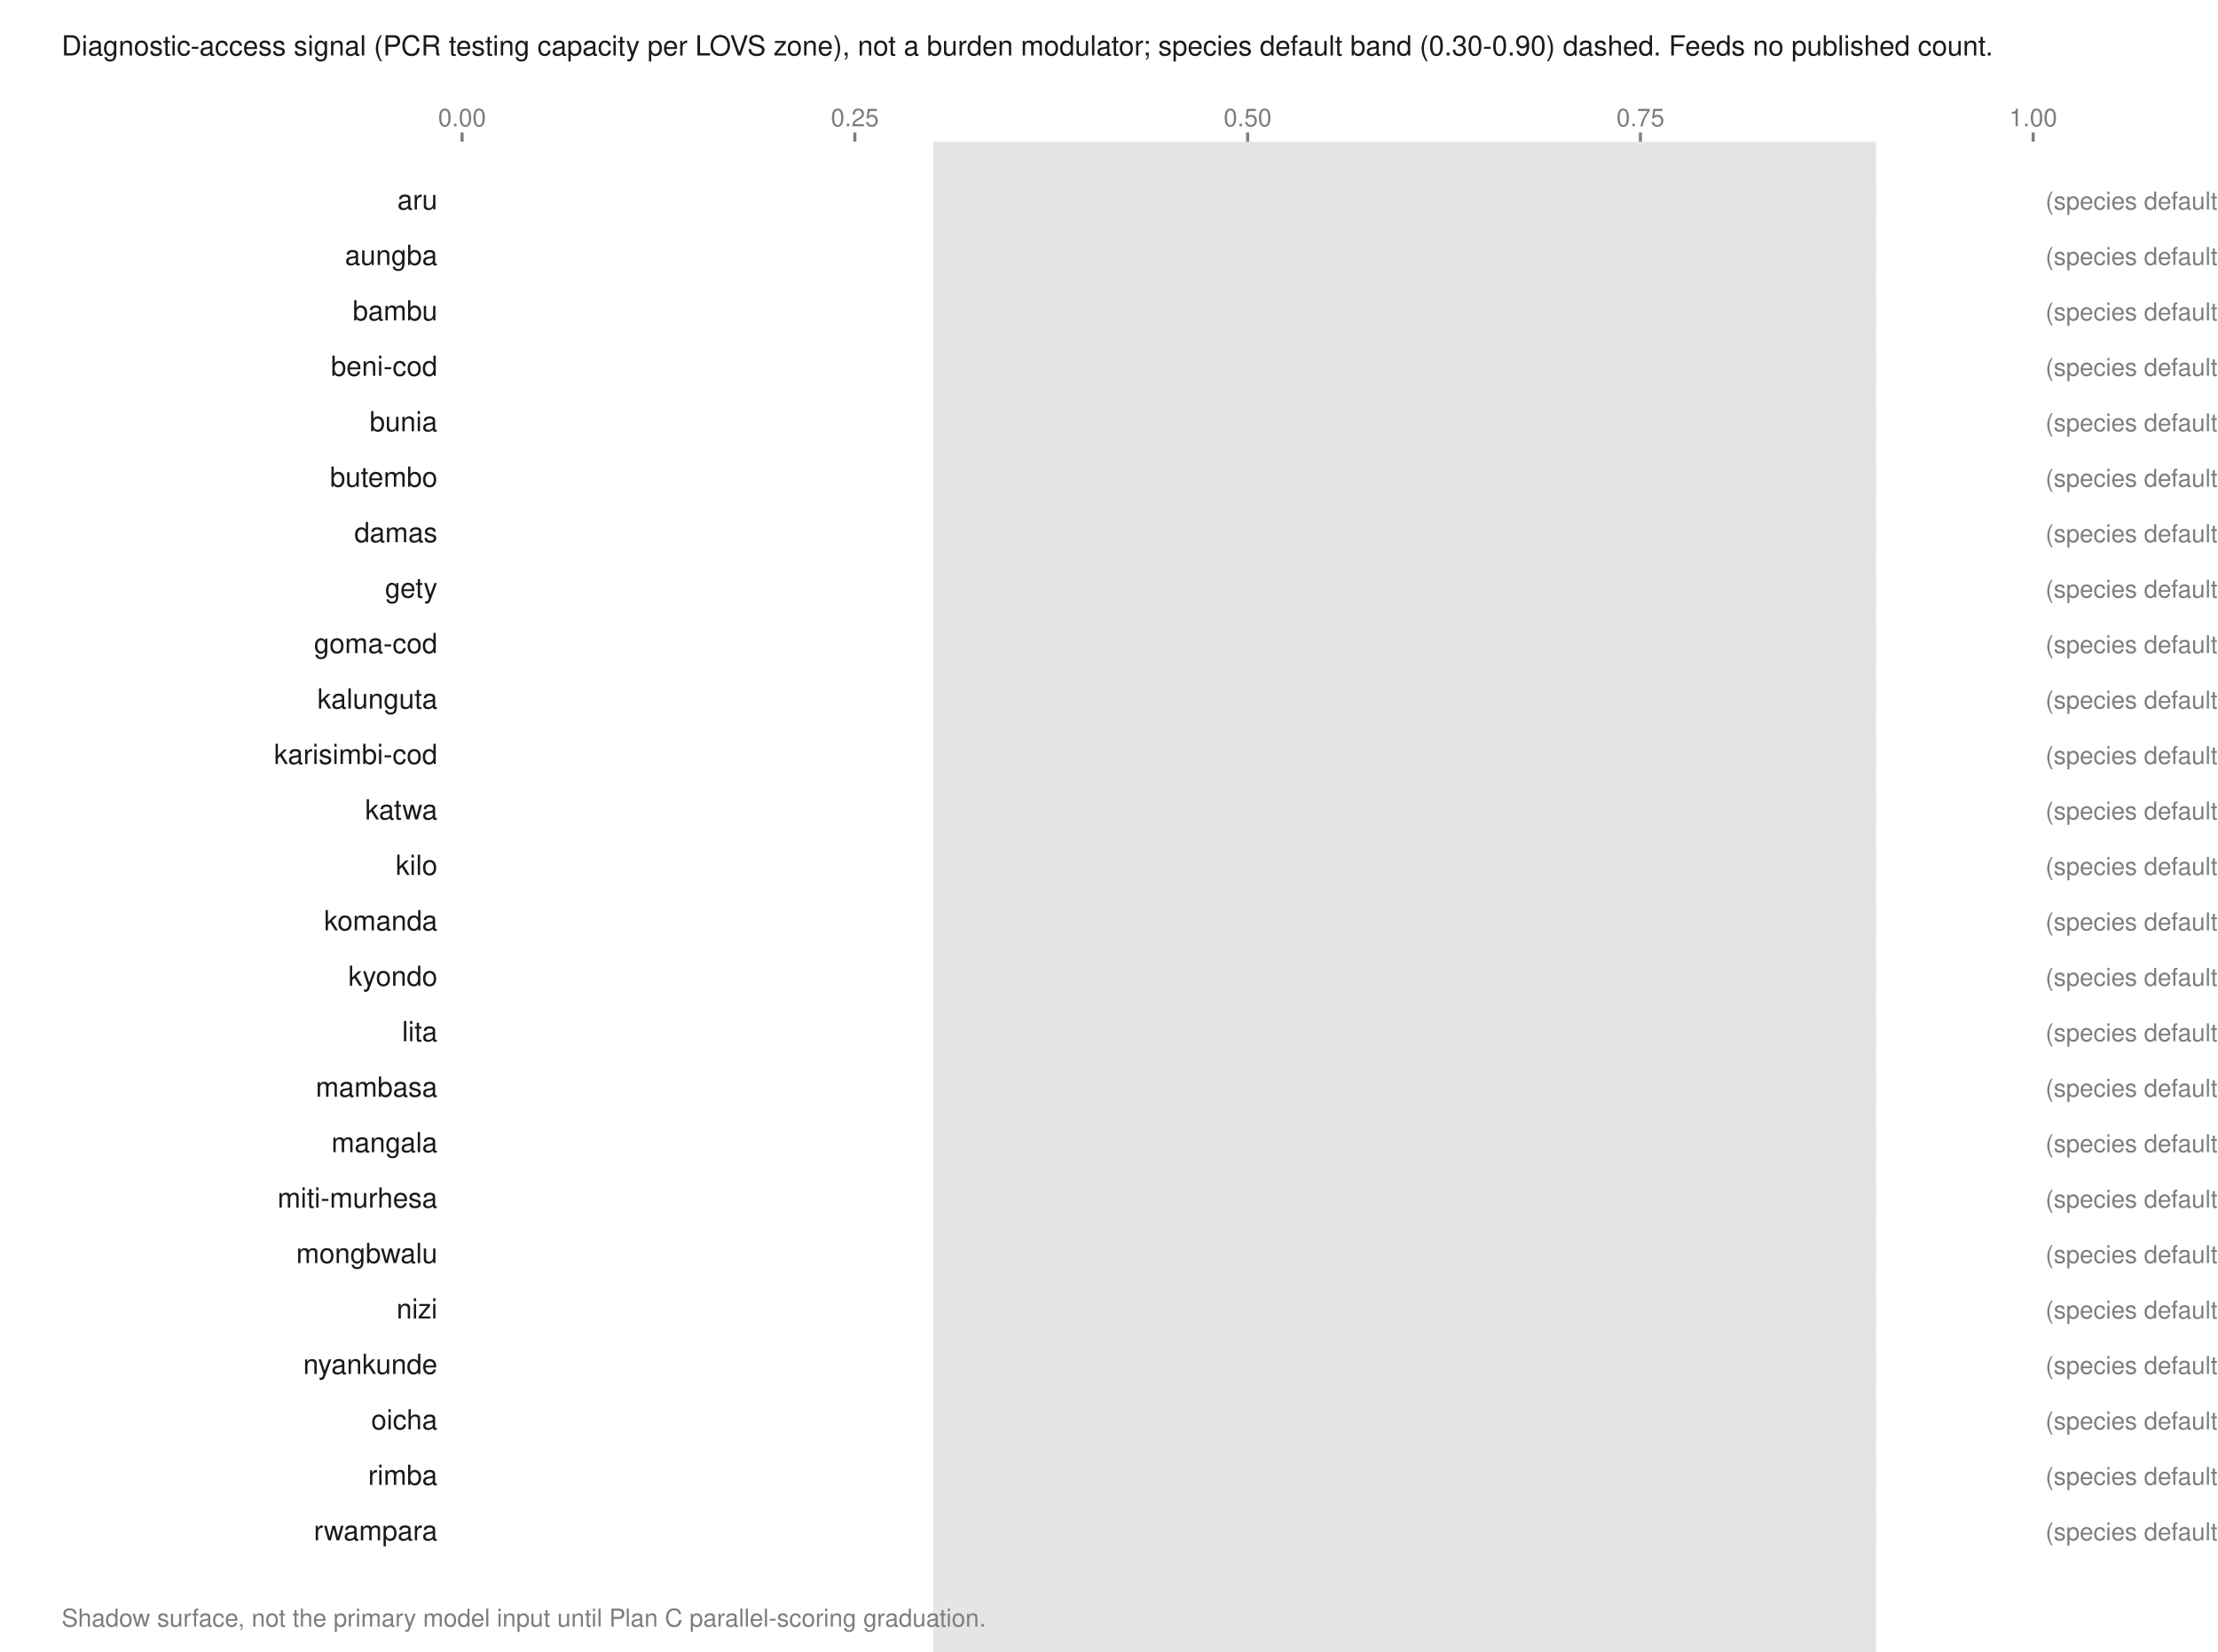
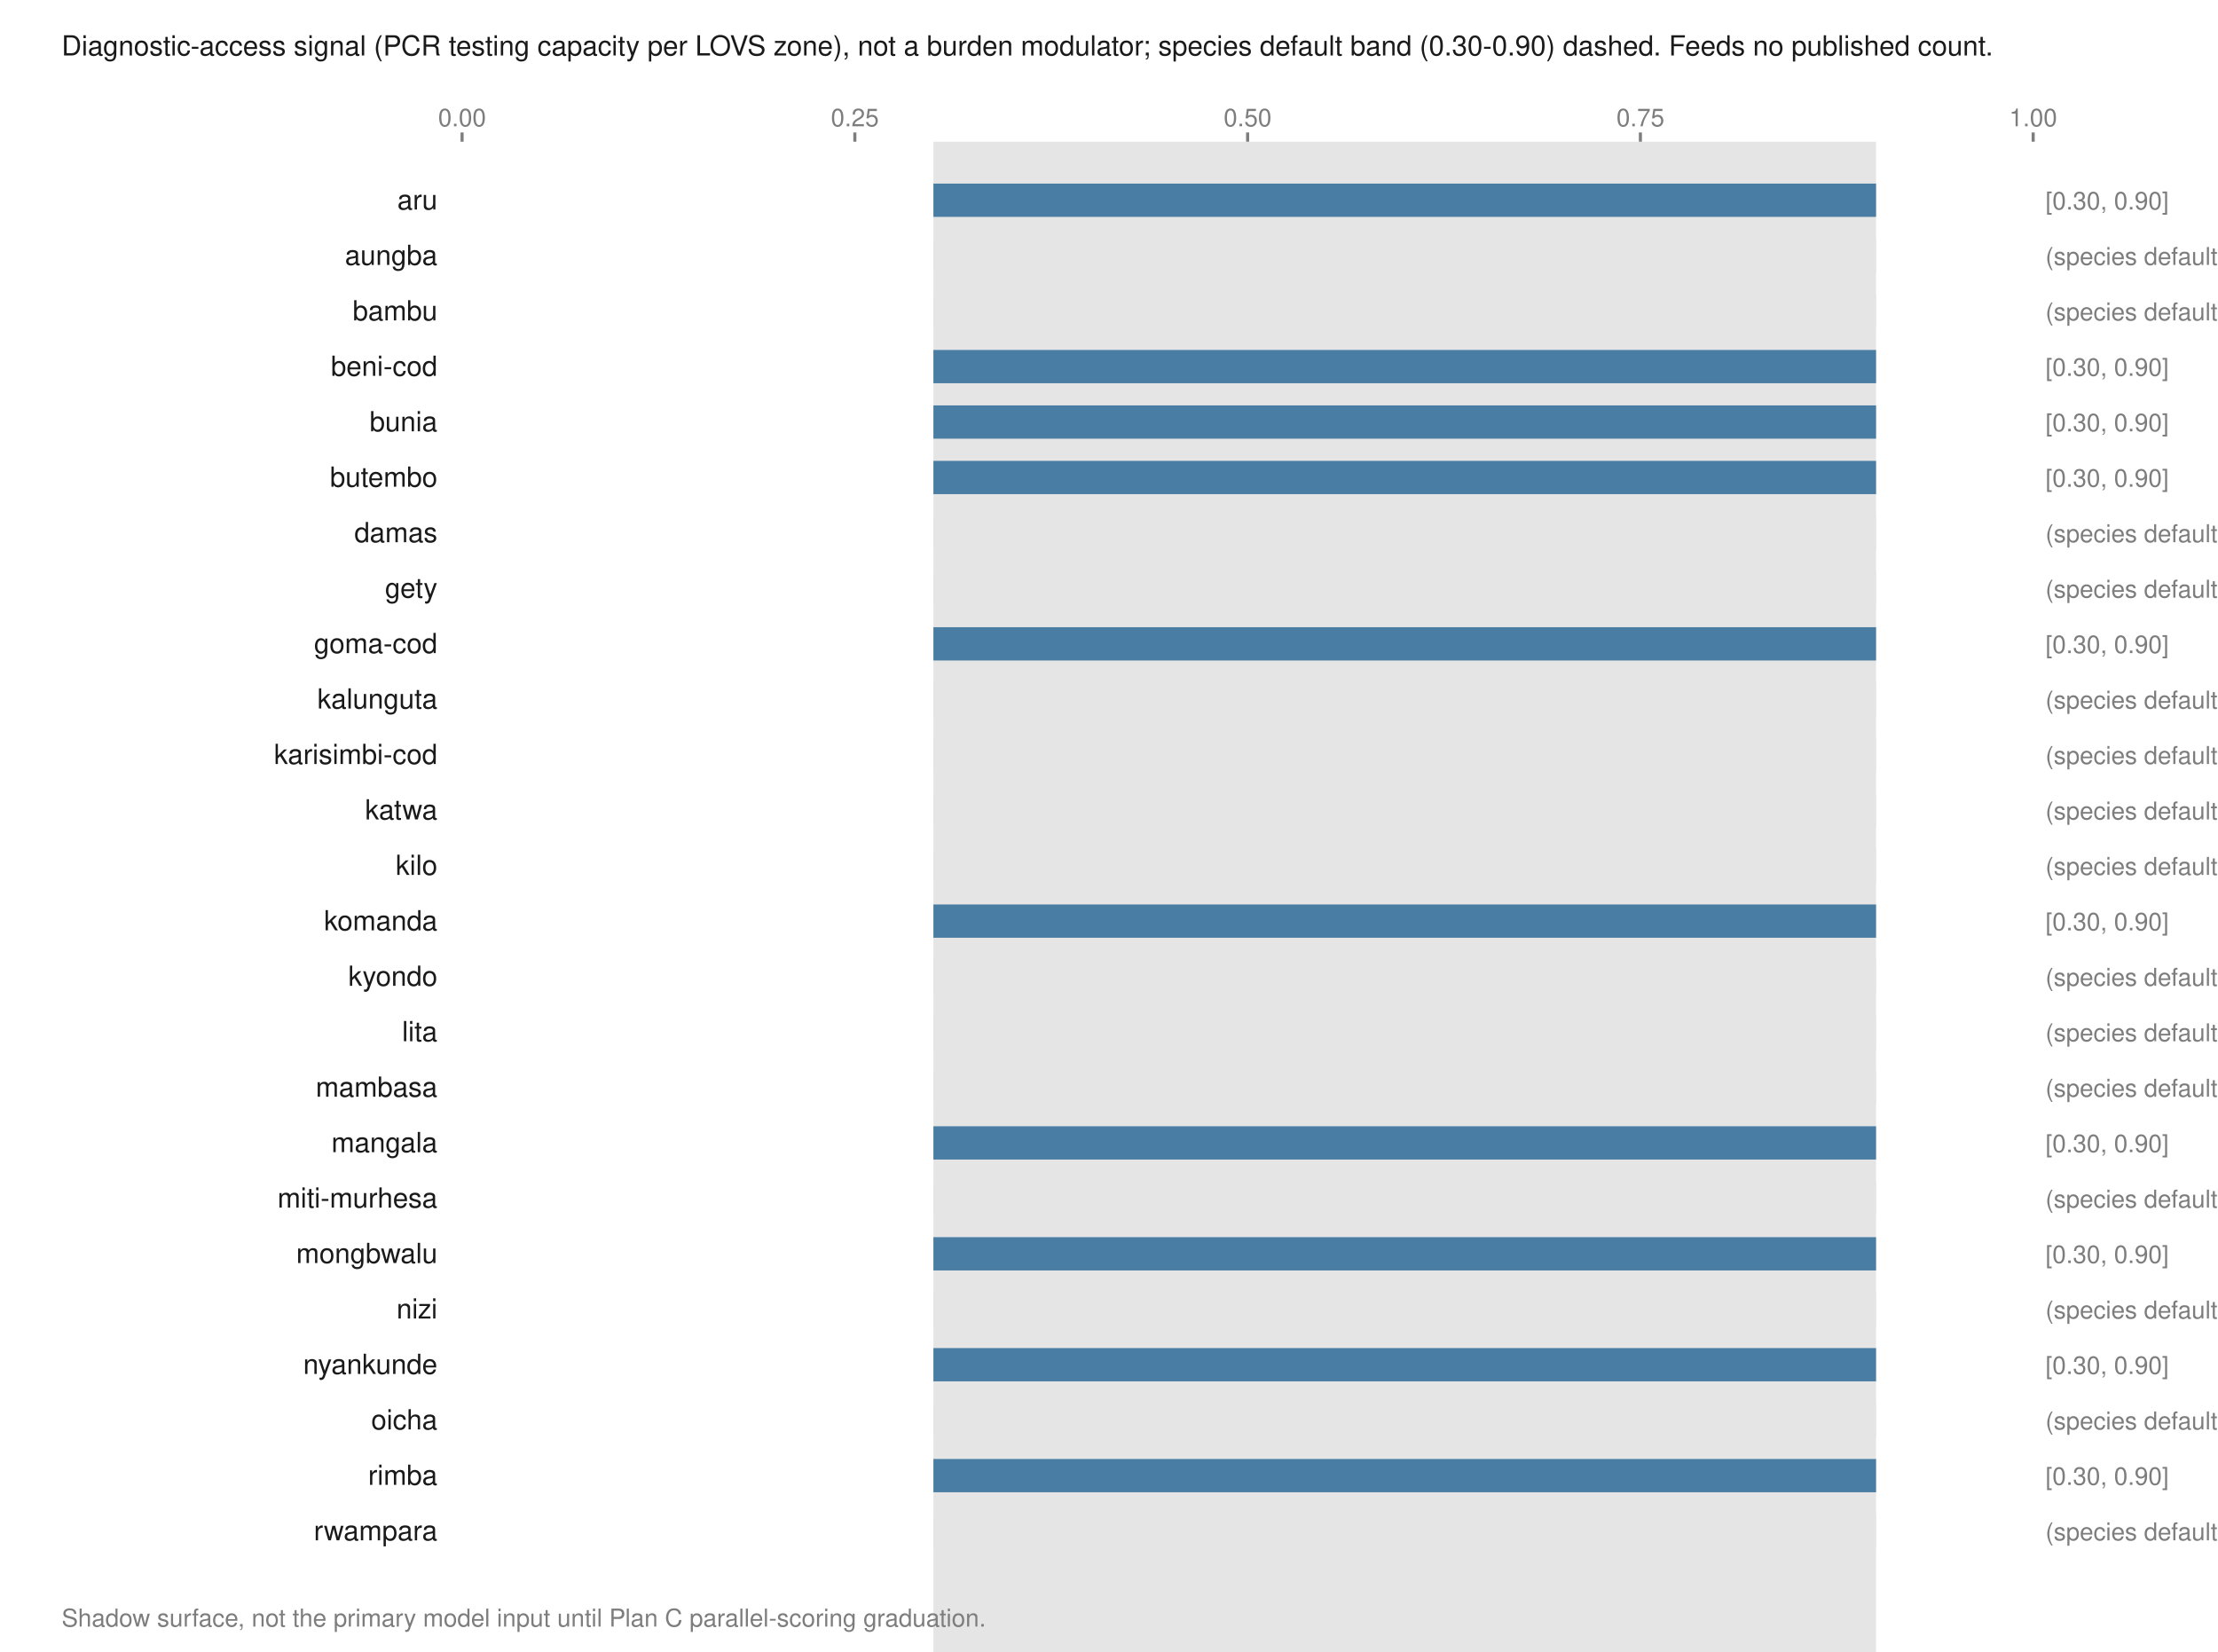
<svg xmlns="http://www.w3.org/2000/svg" viewBox="0 0 720 536" width="720" height="536" role="img" aria-labelledby="t">
  <text x="20.0" y="18.0" font-family="Helvetica,Arial,sans-serif" font-size="9" fill="#1a1a1a" font-weight="normal" text-anchor="start">Diagnostic-access signal (PCR testing capacity per LOVS zone), not a burden modulator; species default band (0.30-0.90) dashed. Feeds no published count.</text>
  <rect x="303.0" y="46.0" width="306.0" height="506.0" fill="#e5e5e5" />
  <line x1="150.0" y1="43.0" x2="150.0" y2="46.0" stroke="#7d7d7d" stroke-width="1" />
  <text x="150.0" y="41.0" font-family="Helvetica,Arial,sans-serif" font-size="8" fill="#7d7d7d" font-weight="normal" text-anchor="middle">0.00</text>
  <line x1="277.5" y1="43.0" x2="277.5" y2="46.0" stroke="#7d7d7d" stroke-width="1" />
  <text x="277.5" y="41.0" font-family="Helvetica,Arial,sans-serif" font-size="8" fill="#7d7d7d" font-weight="normal" text-anchor="middle">0.25</text>
  <line x1="405.0" y1="43.0" x2="405.0" y2="46.0" stroke="#7d7d7d" stroke-width="1" />
  <text x="405.0" y="41.0" font-family="Helvetica,Arial,sans-serif" font-size="8" fill="#7d7d7d" font-weight="normal" text-anchor="middle">0.50</text>
  <line x1="532.5" y1="43.0" x2="532.5" y2="46.0" stroke="#7d7d7d" stroke-width="1" />
  <text x="532.5" y="41.0" font-family="Helvetica,Arial,sans-serif" font-size="8" fill="#7d7d7d" font-weight="normal" text-anchor="middle">0.75</text>
  <line x1="660.0" y1="43.0" x2="660.0" y2="46.0" stroke="#7d7d7d" stroke-width="1" />
  <text x="660.0" y="41.0" font-family="Helvetica,Arial,sans-serif" font-size="8" fill="#7d7d7d" font-weight="normal" text-anchor="middle">1.00</text>
  <text x="142.0" y="68.0" font-family="Helvetica,Arial,sans-serif" font-size="9" fill="#1a1a1a" font-weight="normal" text-anchor="end">aru</text>
-   <rect x="303.0" y="59.6" width="306.0" height="10.8" fill="#e5e5e5" />
-   <text x="664.0" y="68.0" font-family="Helvetica,Arial,sans-serif" font-size="8" fill="#7d7d7d" font-weight="normal" text-anchor="start">(species default)</text>
+   <rect x="303.0" y="59.6" width="306.0" height="10.8" fill="#4a7da3" />
+   <text x="664.0" y="68.0" font-family="Helvetica,Arial,sans-serif" font-size="8" fill="#7d7d7d" font-weight="normal" text-anchor="start">[0.30, 0.90]</text>
  <text x="142.0" y="86.0" font-family="Helvetica,Arial,sans-serif" font-size="9" fill="#1a1a1a" font-weight="normal" text-anchor="end">aungba</text>
  <rect x="303.0" y="77.6" width="306.0" height="10.8" fill="#e5e5e5" />
  <text x="664.0" y="86.0" font-family="Helvetica,Arial,sans-serif" font-size="8" fill="#7d7d7d" font-weight="normal" text-anchor="start">(species default)</text>
  <text x="142.0" y="104.0" font-family="Helvetica,Arial,sans-serif" font-size="9" fill="#1a1a1a" font-weight="normal" text-anchor="end">bambu</text>
  <rect x="303.0" y="95.6" width="306.0" height="10.8" fill="#e5e5e5" />
  <text x="664.0" y="104.0" font-family="Helvetica,Arial,sans-serif" font-size="8" fill="#7d7d7d" font-weight="normal" text-anchor="start">(species default)</text>
  <text x="142.0" y="122.0" font-family="Helvetica,Arial,sans-serif" font-size="9" fill="#1a1a1a" font-weight="normal" text-anchor="end">beni-cod</text>
-   <rect x="303.0" y="113.6" width="306.0" height="10.8" fill="#e5e5e5" />
-   <text x="664.0" y="122.0" font-family="Helvetica,Arial,sans-serif" font-size="8" fill="#7d7d7d" font-weight="normal" text-anchor="start">(species default)</text>
+   <rect x="303.0" y="113.6" width="306.0" height="10.8" fill="#4a7da3" />
+   <text x="664.0" y="122.0" font-family="Helvetica,Arial,sans-serif" font-size="8" fill="#7d7d7d" font-weight="normal" text-anchor="start">[0.30, 0.90]</text>
  <text x="142.0" y="140.0" font-family="Helvetica,Arial,sans-serif" font-size="9" fill="#1a1a1a" font-weight="normal" text-anchor="end">bunia</text>
-   <rect x="303.0" y="131.6" width="306.0" height="10.8" fill="#e5e5e5" />
-   <text x="664.0" y="140.0" font-family="Helvetica,Arial,sans-serif" font-size="8" fill="#7d7d7d" font-weight="normal" text-anchor="start">(species default)</text>
+   <rect x="303.0" y="131.6" width="306.0" height="10.8" fill="#4a7da3" />
+   <text x="664.0" y="140.0" font-family="Helvetica,Arial,sans-serif" font-size="8" fill="#7d7d7d" font-weight="normal" text-anchor="start">[0.30, 0.90]</text>
  <text x="142.0" y="158.0" font-family="Helvetica,Arial,sans-serif" font-size="9" fill="#1a1a1a" font-weight="normal" text-anchor="end">butembo</text>
-   <rect x="303.0" y="149.6" width="306.0" height="10.8" fill="#e5e5e5" />
-   <text x="664.0" y="158.0" font-family="Helvetica,Arial,sans-serif" font-size="8" fill="#7d7d7d" font-weight="normal" text-anchor="start">(species default)</text>
+   <rect x="303.0" y="149.6" width="306.0" height="10.8" fill="#4a7da3" />
+   <text x="664.0" y="158.0" font-family="Helvetica,Arial,sans-serif" font-size="8" fill="#7d7d7d" font-weight="normal" text-anchor="start">[0.30, 0.90]</text>
  <text x="142.0" y="176.0" font-family="Helvetica,Arial,sans-serif" font-size="9" fill="#1a1a1a" font-weight="normal" text-anchor="end">damas</text>
  <rect x="303.0" y="167.6" width="306.0" height="10.8" fill="#e5e5e5" />
  <text x="664.0" y="176.0" font-family="Helvetica,Arial,sans-serif" font-size="8" fill="#7d7d7d" font-weight="normal" text-anchor="start">(species default)</text>
  <text x="142.0" y="194.0" font-family="Helvetica,Arial,sans-serif" font-size="9" fill="#1a1a1a" font-weight="normal" text-anchor="end">gety</text>
  <rect x="303.0" y="185.6" width="306.0" height="10.8" fill="#e5e5e5" />
  <text x="664.0" y="194.0" font-family="Helvetica,Arial,sans-serif" font-size="8" fill="#7d7d7d" font-weight="normal" text-anchor="start">(species default)</text>
  <text x="142.0" y="212.0" font-family="Helvetica,Arial,sans-serif" font-size="9" fill="#1a1a1a" font-weight="normal" text-anchor="end">goma-cod</text>
-   <rect x="303.0" y="203.6" width="306.0" height="10.8" fill="#e5e5e5" />
-   <text x="664.0" y="212.0" font-family="Helvetica,Arial,sans-serif" font-size="8" fill="#7d7d7d" font-weight="normal" text-anchor="start">(species default)</text>
+   <rect x="303.0" y="203.6" width="306.0" height="10.8" fill="#4a7da3" />
+   <text x="664.0" y="212.0" font-family="Helvetica,Arial,sans-serif" font-size="8" fill="#7d7d7d" font-weight="normal" text-anchor="start">[0.30, 0.90]</text>
  <text x="142.0" y="230.0" font-family="Helvetica,Arial,sans-serif" font-size="9" fill="#1a1a1a" font-weight="normal" text-anchor="end">kalunguta</text>
  <rect x="303.0" y="221.6" width="306.0" height="10.8" fill="#e5e5e5" />
  <text x="664.0" y="230.0" font-family="Helvetica,Arial,sans-serif" font-size="8" fill="#7d7d7d" font-weight="normal" text-anchor="start">(species default)</text>
  <text x="142.0" y="248.0" font-family="Helvetica,Arial,sans-serif" font-size="9" fill="#1a1a1a" font-weight="normal" text-anchor="end">karisimbi-cod</text>
  <rect x="303.0" y="239.6" width="306.0" height="10.8" fill="#e5e5e5" />
  <text x="664.0" y="248.0" font-family="Helvetica,Arial,sans-serif" font-size="8" fill="#7d7d7d" font-weight="normal" text-anchor="start">(species default)</text>
  <text x="142.0" y="266.0" font-family="Helvetica,Arial,sans-serif" font-size="9" fill="#1a1a1a" font-weight="normal" text-anchor="end">katwa</text>
  <rect x="303.0" y="257.6" width="306.0" height="10.8" fill="#e5e5e5" />
  <text x="664.0" y="266.0" font-family="Helvetica,Arial,sans-serif" font-size="8" fill="#7d7d7d" font-weight="normal" text-anchor="start">(species default)</text>
  <text x="142.0" y="284.0" font-family="Helvetica,Arial,sans-serif" font-size="9" fill="#1a1a1a" font-weight="normal" text-anchor="end">kilo</text>
  <rect x="303.0" y="275.6" width="306.0" height="10.8" fill="#e5e5e5" />
  <text x="664.0" y="284.0" font-family="Helvetica,Arial,sans-serif" font-size="8" fill="#7d7d7d" font-weight="normal" text-anchor="start">(species default)</text>
  <text x="142.0" y="302.0" font-family="Helvetica,Arial,sans-serif" font-size="9" fill="#1a1a1a" font-weight="normal" text-anchor="end">komanda</text>
-   <rect x="303.0" y="293.6" width="306.0" height="10.8" fill="#e5e5e5" />
-   <text x="664.0" y="302.0" font-family="Helvetica,Arial,sans-serif" font-size="8" fill="#7d7d7d" font-weight="normal" text-anchor="start">(species default)</text>
+   <rect x="303.0" y="293.6" width="306.0" height="10.8" fill="#4a7da3" />
+   <text x="664.0" y="302.0" font-family="Helvetica,Arial,sans-serif" font-size="8" fill="#7d7d7d" font-weight="normal" text-anchor="start">[0.30, 0.90]</text>
  <text x="142.0" y="320.0" font-family="Helvetica,Arial,sans-serif" font-size="9" fill="#1a1a1a" font-weight="normal" text-anchor="end">kyondo</text>
  <rect x="303.0" y="311.6" width="306.0" height="10.8" fill="#e5e5e5" />
  <text x="664.0" y="320.0" font-family="Helvetica,Arial,sans-serif" font-size="8" fill="#7d7d7d" font-weight="normal" text-anchor="start">(species default)</text>
  <text x="142.0" y="338.0" font-family="Helvetica,Arial,sans-serif" font-size="9" fill="#1a1a1a" font-weight="normal" text-anchor="end">lita</text>
  <rect x="303.0" y="329.6" width="306.0" height="10.8" fill="#e5e5e5" />
  <text x="664.0" y="338.0" font-family="Helvetica,Arial,sans-serif" font-size="8" fill="#7d7d7d" font-weight="normal" text-anchor="start">(species default)</text>
  <text x="142.0" y="356.0" font-family="Helvetica,Arial,sans-serif" font-size="9" fill="#1a1a1a" font-weight="normal" text-anchor="end">mambasa</text>
  <rect x="303.0" y="347.6" width="306.0" height="10.8" fill="#e5e5e5" />
  <text x="664.0" y="356.0" font-family="Helvetica,Arial,sans-serif" font-size="8" fill="#7d7d7d" font-weight="normal" text-anchor="start">(species default)</text>
  <text x="142.0" y="374.0" font-family="Helvetica,Arial,sans-serif" font-size="9" fill="#1a1a1a" font-weight="normal" text-anchor="end">mangala</text>
-   <rect x="303.0" y="365.6" width="306.0" height="10.8" fill="#e5e5e5" />
-   <text x="664.0" y="374.0" font-family="Helvetica,Arial,sans-serif" font-size="8" fill="#7d7d7d" font-weight="normal" text-anchor="start">(species default)</text>
+   <rect x="303.0" y="365.6" width="306.0" height="10.8" fill="#4a7da3" />
+   <text x="664.0" y="374.0" font-family="Helvetica,Arial,sans-serif" font-size="8" fill="#7d7d7d" font-weight="normal" text-anchor="start">[0.30, 0.90]</text>
  <text x="142.0" y="392.0" font-family="Helvetica,Arial,sans-serif" font-size="9" fill="#1a1a1a" font-weight="normal" text-anchor="end">miti-murhesa</text>
  <rect x="303.0" y="383.6" width="306.0" height="10.8" fill="#e5e5e5" />
  <text x="664.0" y="392.0" font-family="Helvetica,Arial,sans-serif" font-size="8" fill="#7d7d7d" font-weight="normal" text-anchor="start">(species default)</text>
  <text x="142.0" y="410.0" font-family="Helvetica,Arial,sans-serif" font-size="9" fill="#1a1a1a" font-weight="normal" text-anchor="end">mongbwalu</text>
-   <rect x="303.0" y="401.6" width="306.0" height="10.8" fill="#e5e5e5" />
-   <text x="664.0" y="410.0" font-family="Helvetica,Arial,sans-serif" font-size="8" fill="#7d7d7d" font-weight="normal" text-anchor="start">(species default)</text>
+   <rect x="303.0" y="401.6" width="306.0" height="10.8" fill="#4a7da3" />
+   <text x="664.0" y="410.0" font-family="Helvetica,Arial,sans-serif" font-size="8" fill="#7d7d7d" font-weight="normal" text-anchor="start">[0.30, 0.90]</text>
  <text x="142.0" y="428.0" font-family="Helvetica,Arial,sans-serif" font-size="9" fill="#1a1a1a" font-weight="normal" text-anchor="end">nizi</text>
  <rect x="303.0" y="419.6" width="306.0" height="10.8" fill="#e5e5e5" />
  <text x="664.0" y="428.0" font-family="Helvetica,Arial,sans-serif" font-size="8" fill="#7d7d7d" font-weight="normal" text-anchor="start">(species default)</text>
  <text x="142.0" y="446.0" font-family="Helvetica,Arial,sans-serif" font-size="9" fill="#1a1a1a" font-weight="normal" text-anchor="end">nyankunde</text>
-   <rect x="303.0" y="437.6" width="306.0" height="10.8" fill="#e5e5e5" />
-   <text x="664.0" y="446.0" font-family="Helvetica,Arial,sans-serif" font-size="8" fill="#7d7d7d" font-weight="normal" text-anchor="start">(species default)</text>
+   <rect x="303.0" y="437.6" width="306.0" height="10.8" fill="#4a7da3" />
+   <text x="664.0" y="446.0" font-family="Helvetica,Arial,sans-serif" font-size="8" fill="#7d7d7d" font-weight="normal" text-anchor="start">[0.30, 0.90]</text>
  <text x="142.0" y="464.0" font-family="Helvetica,Arial,sans-serif" font-size="9" fill="#1a1a1a" font-weight="normal" text-anchor="end">oicha</text>
  <rect x="303.0" y="455.6" width="306.0" height="10.8" fill="#e5e5e5" />
  <text x="664.0" y="464.0" font-family="Helvetica,Arial,sans-serif" font-size="8" fill="#7d7d7d" font-weight="normal" text-anchor="start">(species default)</text>
  <text x="142.0" y="482.0" font-family="Helvetica,Arial,sans-serif" font-size="9" fill="#1a1a1a" font-weight="normal" text-anchor="end">rimba</text>
-   <rect x="303.0" y="473.6" width="306.0" height="10.8" fill="#e5e5e5" />
-   <text x="664.0" y="482.0" font-family="Helvetica,Arial,sans-serif" font-size="8" fill="#7d7d7d" font-weight="normal" text-anchor="start">(species default)</text>
+   <rect x="303.0" y="473.6" width="306.0" height="10.8" fill="#4a7da3" />
+   <text x="664.0" y="482.0" font-family="Helvetica,Arial,sans-serif" font-size="8" fill="#7d7d7d" font-weight="normal" text-anchor="start">[0.30, 0.90]</text>
  <text x="142.0" y="500.0" font-family="Helvetica,Arial,sans-serif" font-size="9" fill="#1a1a1a" font-weight="normal" text-anchor="end">rwampara</text>
  <rect x="303.0" y="491.6" width="306.0" height="10.8" fill="#e5e5e5" />
  <text x="664.0" y="500.0" font-family="Helvetica,Arial,sans-serif" font-size="8" fill="#7d7d7d" font-weight="normal" text-anchor="start">(species default)</text>
  <text x="20.0" y="528.0" font-family="Helvetica,Arial,sans-serif" font-size="8" fill="#7d7d7d" font-weight="normal" text-anchor="start">Shadow surface, not the primary model input until Plan C parallel-scoring graduation.</text>
</svg>
